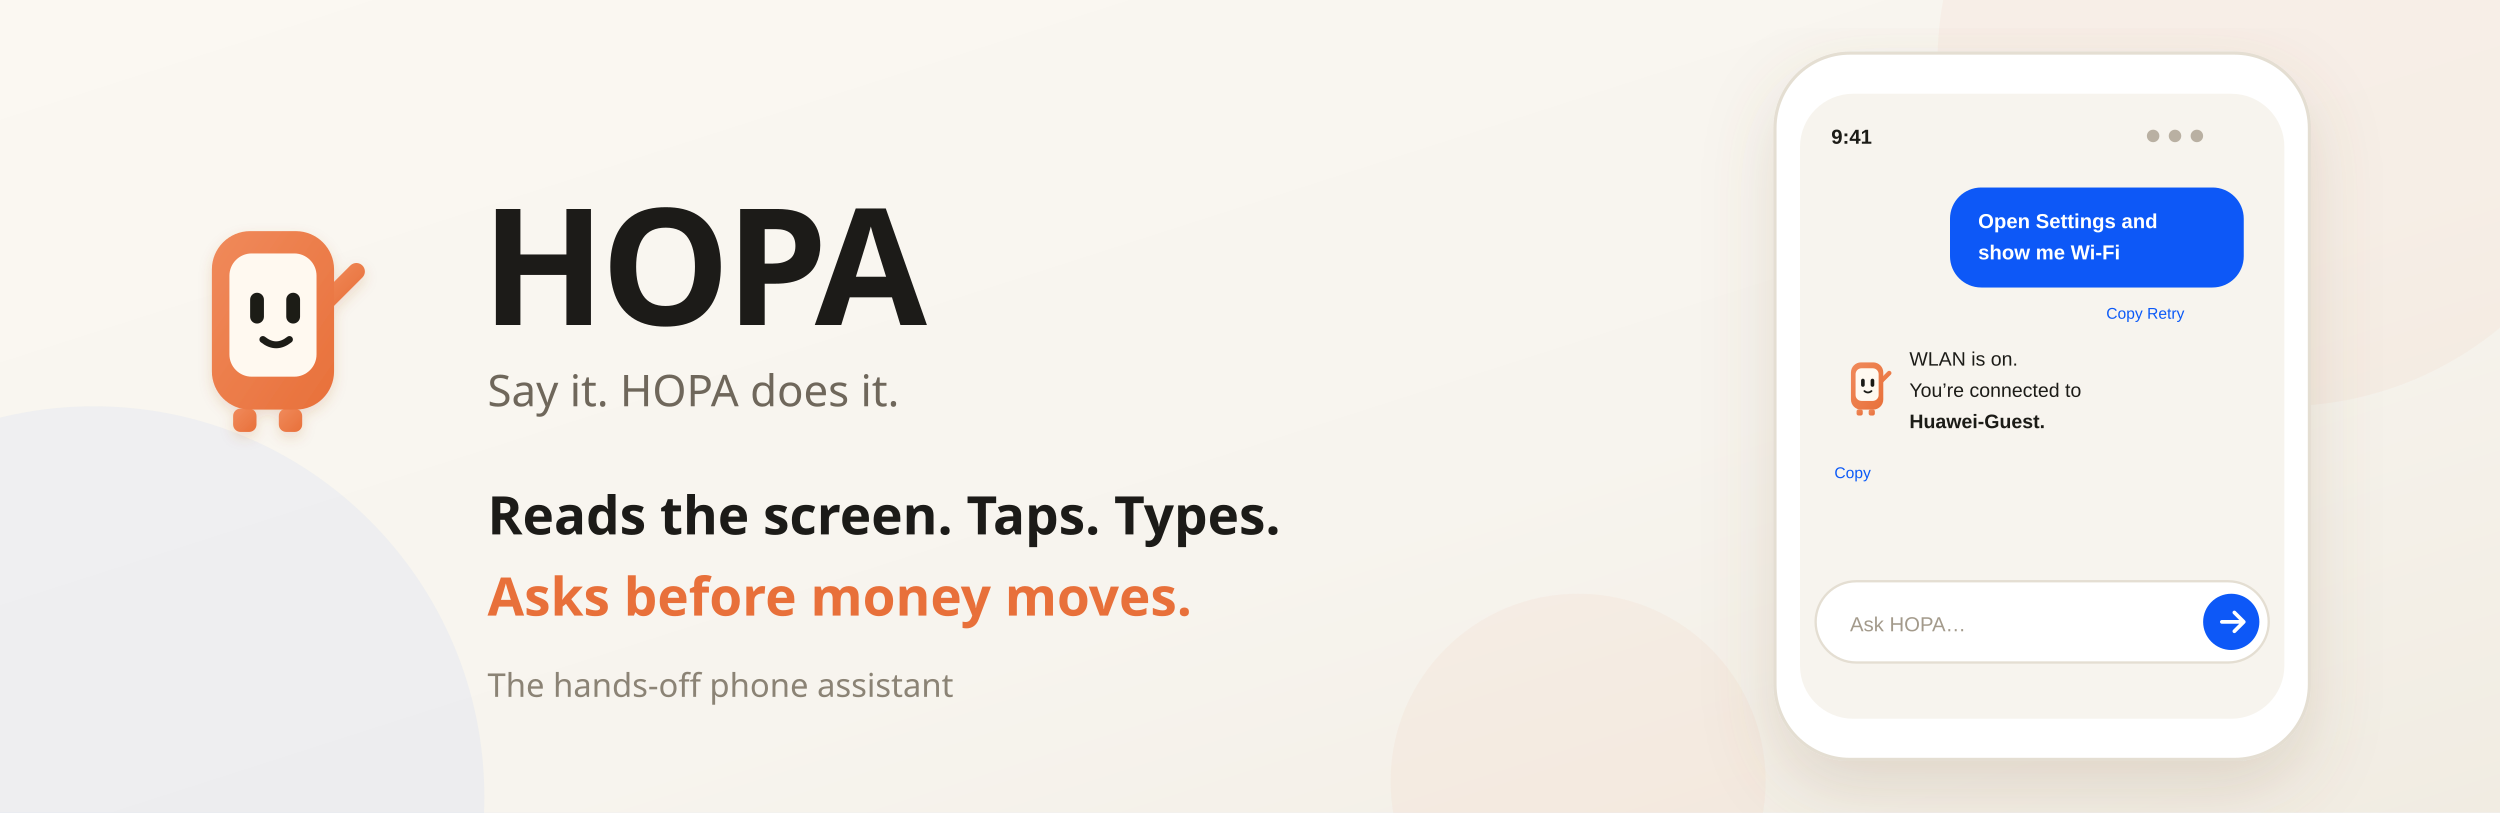
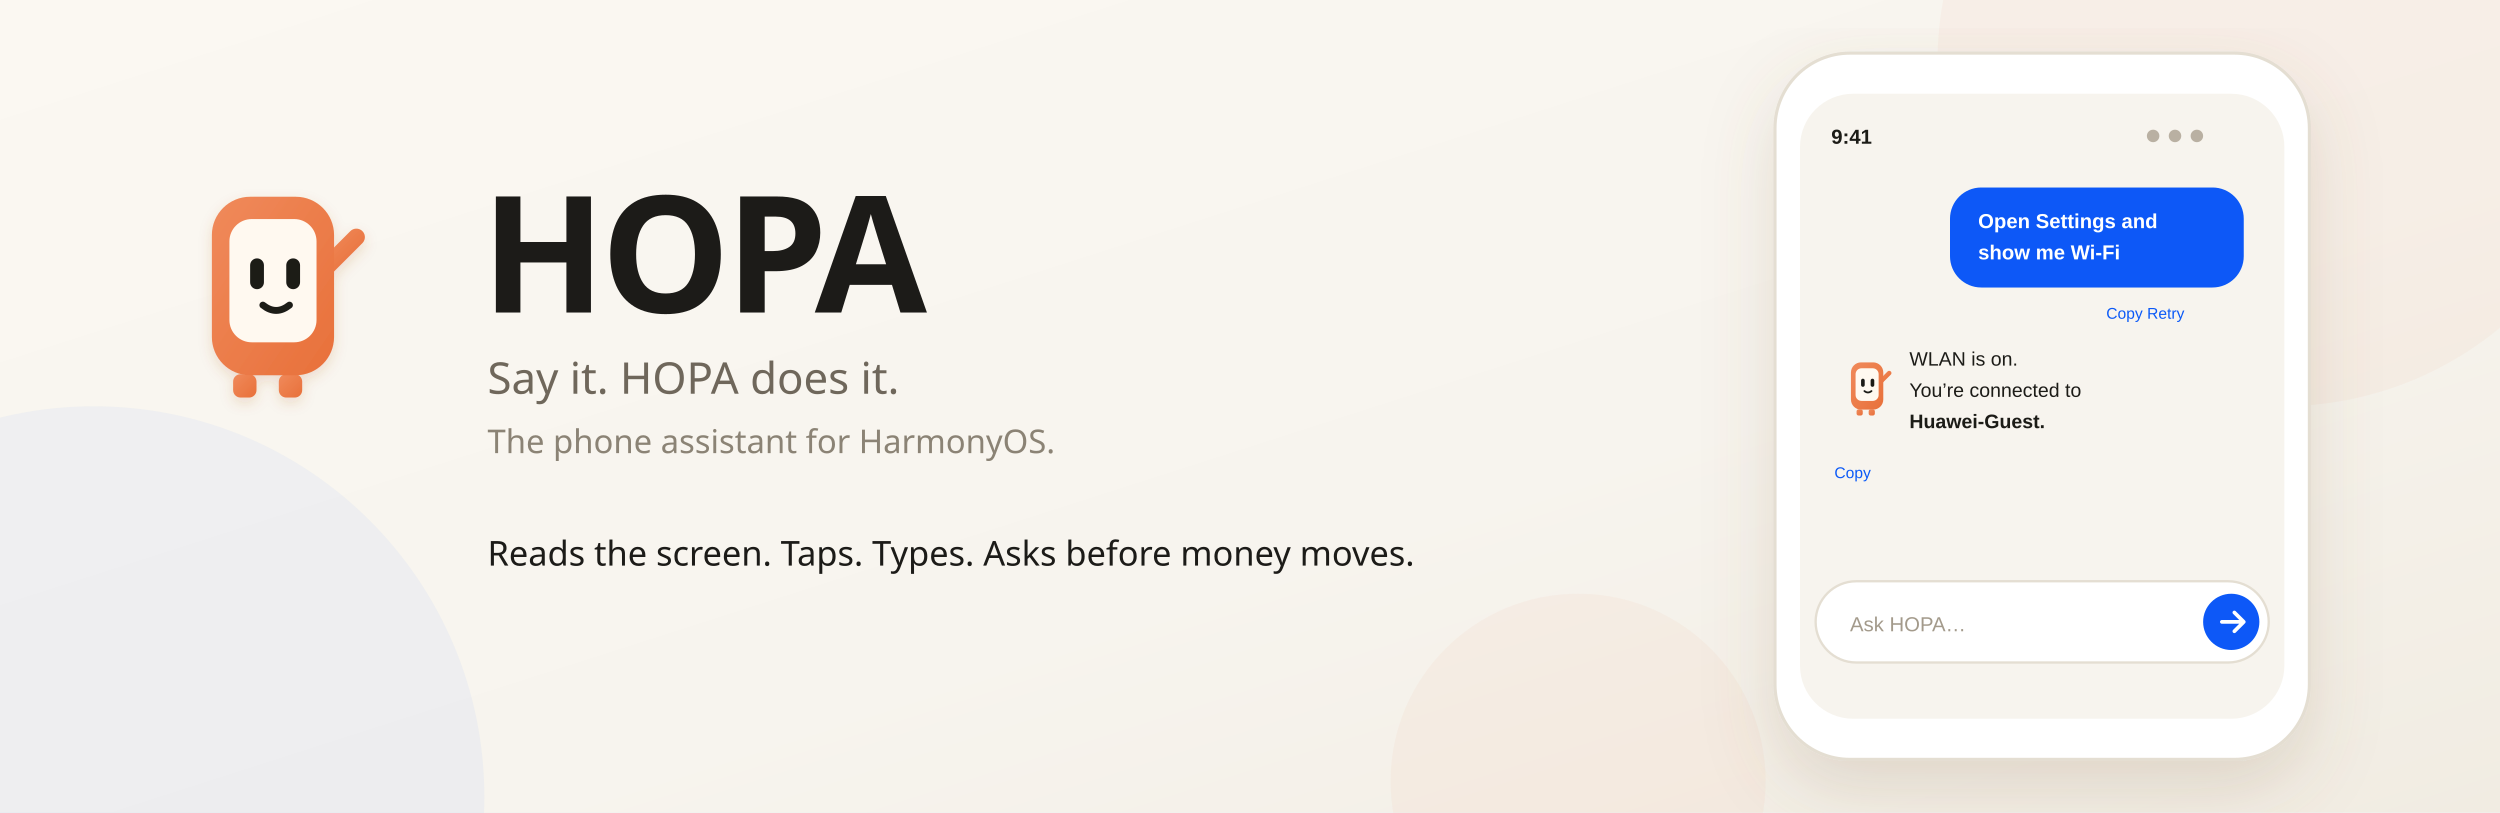
<svg xmlns="http://www.w3.org/2000/svg" viewBox="0 0 1600 520" role="img" aria-label="HOPA — reads the screen, taps, types, and asks before money moves">
  <defs>
    <linearGradient id="paper" x1="0" y1="0" x2="1" y2="1">
      <stop offset="0" stop-color="#FBF8F2" />
      <stop offset="0.6" stop-color="#F7F4EE" />
      <stop offset="1" stop-color="#F1ECE2" />
    </linearGradient>
    <linearGradient id="coral" x1="0" y1="0" x2="1" y2="1">
      <stop offset="0" stop-color="#F08A5B" />
      <stop offset="1" stop-color="#E8703A" />
    </linearGradient>
    <filter id="phoneShadow" x="-30%" y="-30%" width="160%" height="160%">
      <feDropShadow dx="0" dy="18" stdDeviation="22" flood-color="#8A6A4E" flood-opacity="0.18" />
    </filter>
    <filter id="markShadow" x="-30%" y="-30%" width="160%" height="160%">
      <feDropShadow dx="0" dy="10" stdDeviation="12" flood-color="#B65A32" flood-opacity="0.18" />
    </filter>
  </defs>
  <rect width="1600" height="520" fill="url(#paper)" />
  <circle cx="1460" cy="40" r="220" fill="#E8703A" opacity="0.05" />
  <circle cx="60" cy="510" r="250" fill="#0A59F7" opacity="0.04" />
  <circle cx="1010" cy="500" r="120" fill="#E8703A" opacity="0.05" />
-   <g transform="translate(88 118) scale(0.34)" filter="url(#markShadow)">
+   <g transform="translate(88 96) scale(0.34)" filter="url(#markShadow)">
    <path d="M 350 226 L 412 164" stroke="url(#coral)" stroke-width="32" stroke-linecap="round" fill="none" />
    <rect x="180" y="422" width="44" height="44" rx="14" fill="url(#coral)" />
    <rect x="266" y="422" width="44" height="44" rx="14" fill="url(#coral)" />
    <rect x="140" y="88" width="230" height="336" rx="72" fill="url(#coral)" />
    <rect x="173" y="130" width="164" height="232" rx="42" fill="#FFF9F0" />
    <rect x="212" y="204" width="26" height="58" rx="13" fill="#1C1B18" />
    <rect x="280" y="204" width="26" height="58" rx="13" fill="#1C1B18" />
    <path d="M 236 292 Q 261 312 286 292" stroke="#1C1B18" stroke-width="13" stroke-linecap="round" fill="none" />
  </g>
-   <text x="308" y="208" font-family="'Segoe UI', 'PingFang SC', 'Microsoft YaHei', sans-serif" font-size="104" font-weight="800" letter-spacing="-3" fill="#1C1B18">HOPA</text>
-   <text x="312" y="260" font-family="'Segoe UI', 'PingFang SC', 'Microsoft YaHei', sans-serif" font-size="28" font-weight="500" fill="#6F675B">Say it. HOPA does it.</text>
-   <text x="312" y="342" font-family="'Segoe UI', 'PingFang SC', 'Microsoft YaHei', sans-serif" font-size="34" font-weight="600" fill="#1C1B18">Reads the screen. Taps. Types.</text>
-   <text x="312" y="394" font-family="'Segoe UI', 'PingFang SC', 'Microsoft YaHei', sans-serif" font-size="34" font-weight="600" fill="#E8703A">Asks before money moves.</text>
-   <text x="312" y="446" font-family="'Segoe UI', 'PingFang SC', 'Microsoft YaHei', sans-serif" font-size="21" fill="#8B8375">The hands-off phone assistant</text>
+   <text x="308" y="200" font-family="'Segoe UI', 'PingFang SC', 'Microsoft YaHei', sans-serif" font-size="104" font-weight="800" letter-spacing="-3" fill="#1C1B18">HOPA</text>
+   <text x="312" y="252" font-family="'Segoe UI', 'PingFang SC', 'Microsoft YaHei', sans-serif" font-size="28" font-weight="500" fill="#6F675B">Say it. HOPA does it.</text>
+   <text x="312" y="290" font-family="'Segoe UI', 'PingFang SC', 'Microsoft YaHei', sans-serif" font-size="21" fill="#8B8375">The phone assistant for HarmonyOS.</text>
+   <text x="312" y="362" font-family="'Segoe UI', 'PingFang SC', 'Microsoft YaHei', sans-serif" font-size="22" fill="#1C1B18">Reads the screen. Taps. Types. Asks before money moves.</text>
  <g transform="translate(1136 34)" filter="url(#phoneShadow)">
    <rect width="342" height="452" rx="48" fill="#FFFFFF" stroke="#E4DED2" stroke-width="2" />
    <rect x="16" y="26" width="310" height="400" rx="34" fill="#F7F4EE" />
    <text x="36" y="58" font-family="'Segoe UI', Arial, sans-serif" font-size="13" font-weight="600" fill="#1C1B18">9:41</text>
    <circle cx="270" cy="53" r="4" fill="#B9B0A2" />
    <circle cx="256" cy="53" r="4" fill="#B9B0A2" />
    <circle cx="242" cy="53" r="4" fill="#B9B0A2" />
    <rect x="112" y="86" width="188" height="64" rx="20" fill="#0A59F7" />
    <text x="130" y="112" font-family="'Segoe UI', Arial, sans-serif" font-size="13" font-weight="600" fill="#FFFFFF">Open Settings and</text>
    <text x="130" y="132" font-family="'Segoe UI', Arial, sans-serif" font-size="13" font-weight="600" fill="#FFFFFF">show me Wi-Fi</text>
    <text x="212" y="170" font-family="'Segoe UI', Arial, sans-serif" font-size="10" fill="#0A59F7">Copy   Retry</text>
    <g transform="translate(36 190) scale(0.09)">
      <path d="M 350 226 L 412 164" stroke="url(#coral)" stroke-width="32" stroke-linecap="round" fill="none" />
      <rect x="180" y="422" width="44" height="44" rx="14" fill="url(#coral)" />
      <rect x="266" y="422" width="44" height="44" rx="14" fill="url(#coral)" />
      <rect x="140" y="88" width="230" height="336" rx="72" fill="url(#coral)" />
      <rect x="173" y="130" width="164" height="232" rx="42" fill="#FFF9F0" />
      <rect x="212" y="204" width="26" height="58" rx="13" fill="#1C1B18" />
      <rect x="280" y="204" width="26" height="58" rx="13" fill="#1C1B18" />
      <path d="M 236 292 Q 261 312 286 292" stroke="#1C1B18" stroke-width="13" stroke-linecap="round" fill="none" />
    </g>
    <text x="86" y="200" font-family="'Segoe UI', Arial, sans-serif" font-size="12.5" fill="#1C1B18">WLAN is on.</text>
    <text x="86" y="220" font-family="'Segoe UI', Arial, sans-serif" font-size="12.5" fill="#1C1B18">You’re connected to</text>
    <text x="86" y="240" font-family="'Segoe UI', Arial, sans-serif" font-size="12.5" font-weight="600" fill="#1C1B18">Huawei-Guest.</text>
    <text x="38" y="272" font-family="'Segoe UI', Arial, sans-serif" font-size="10" fill="#0A59F7">Copy</text>
    <rect x="26" y="338" width="290" height="52" rx="26" fill="#FFFFFF" stroke="#E4DED2" stroke-width="1.5" />
    <text x="48" y="370" font-family="'Segoe UI', Arial, sans-serif" font-size="13" fill="#A39A8B">Ask HOPA…</text>
    <circle cx="292" cy="364" r="18" fill="#0A59F7" />
    <path d="M286 364h13M294 358l6 6-6 6" fill="none" stroke="#FFFFFF" stroke-width="2.4" stroke-linecap="round" stroke-linejoin="round" />
  </g>
</svg>
